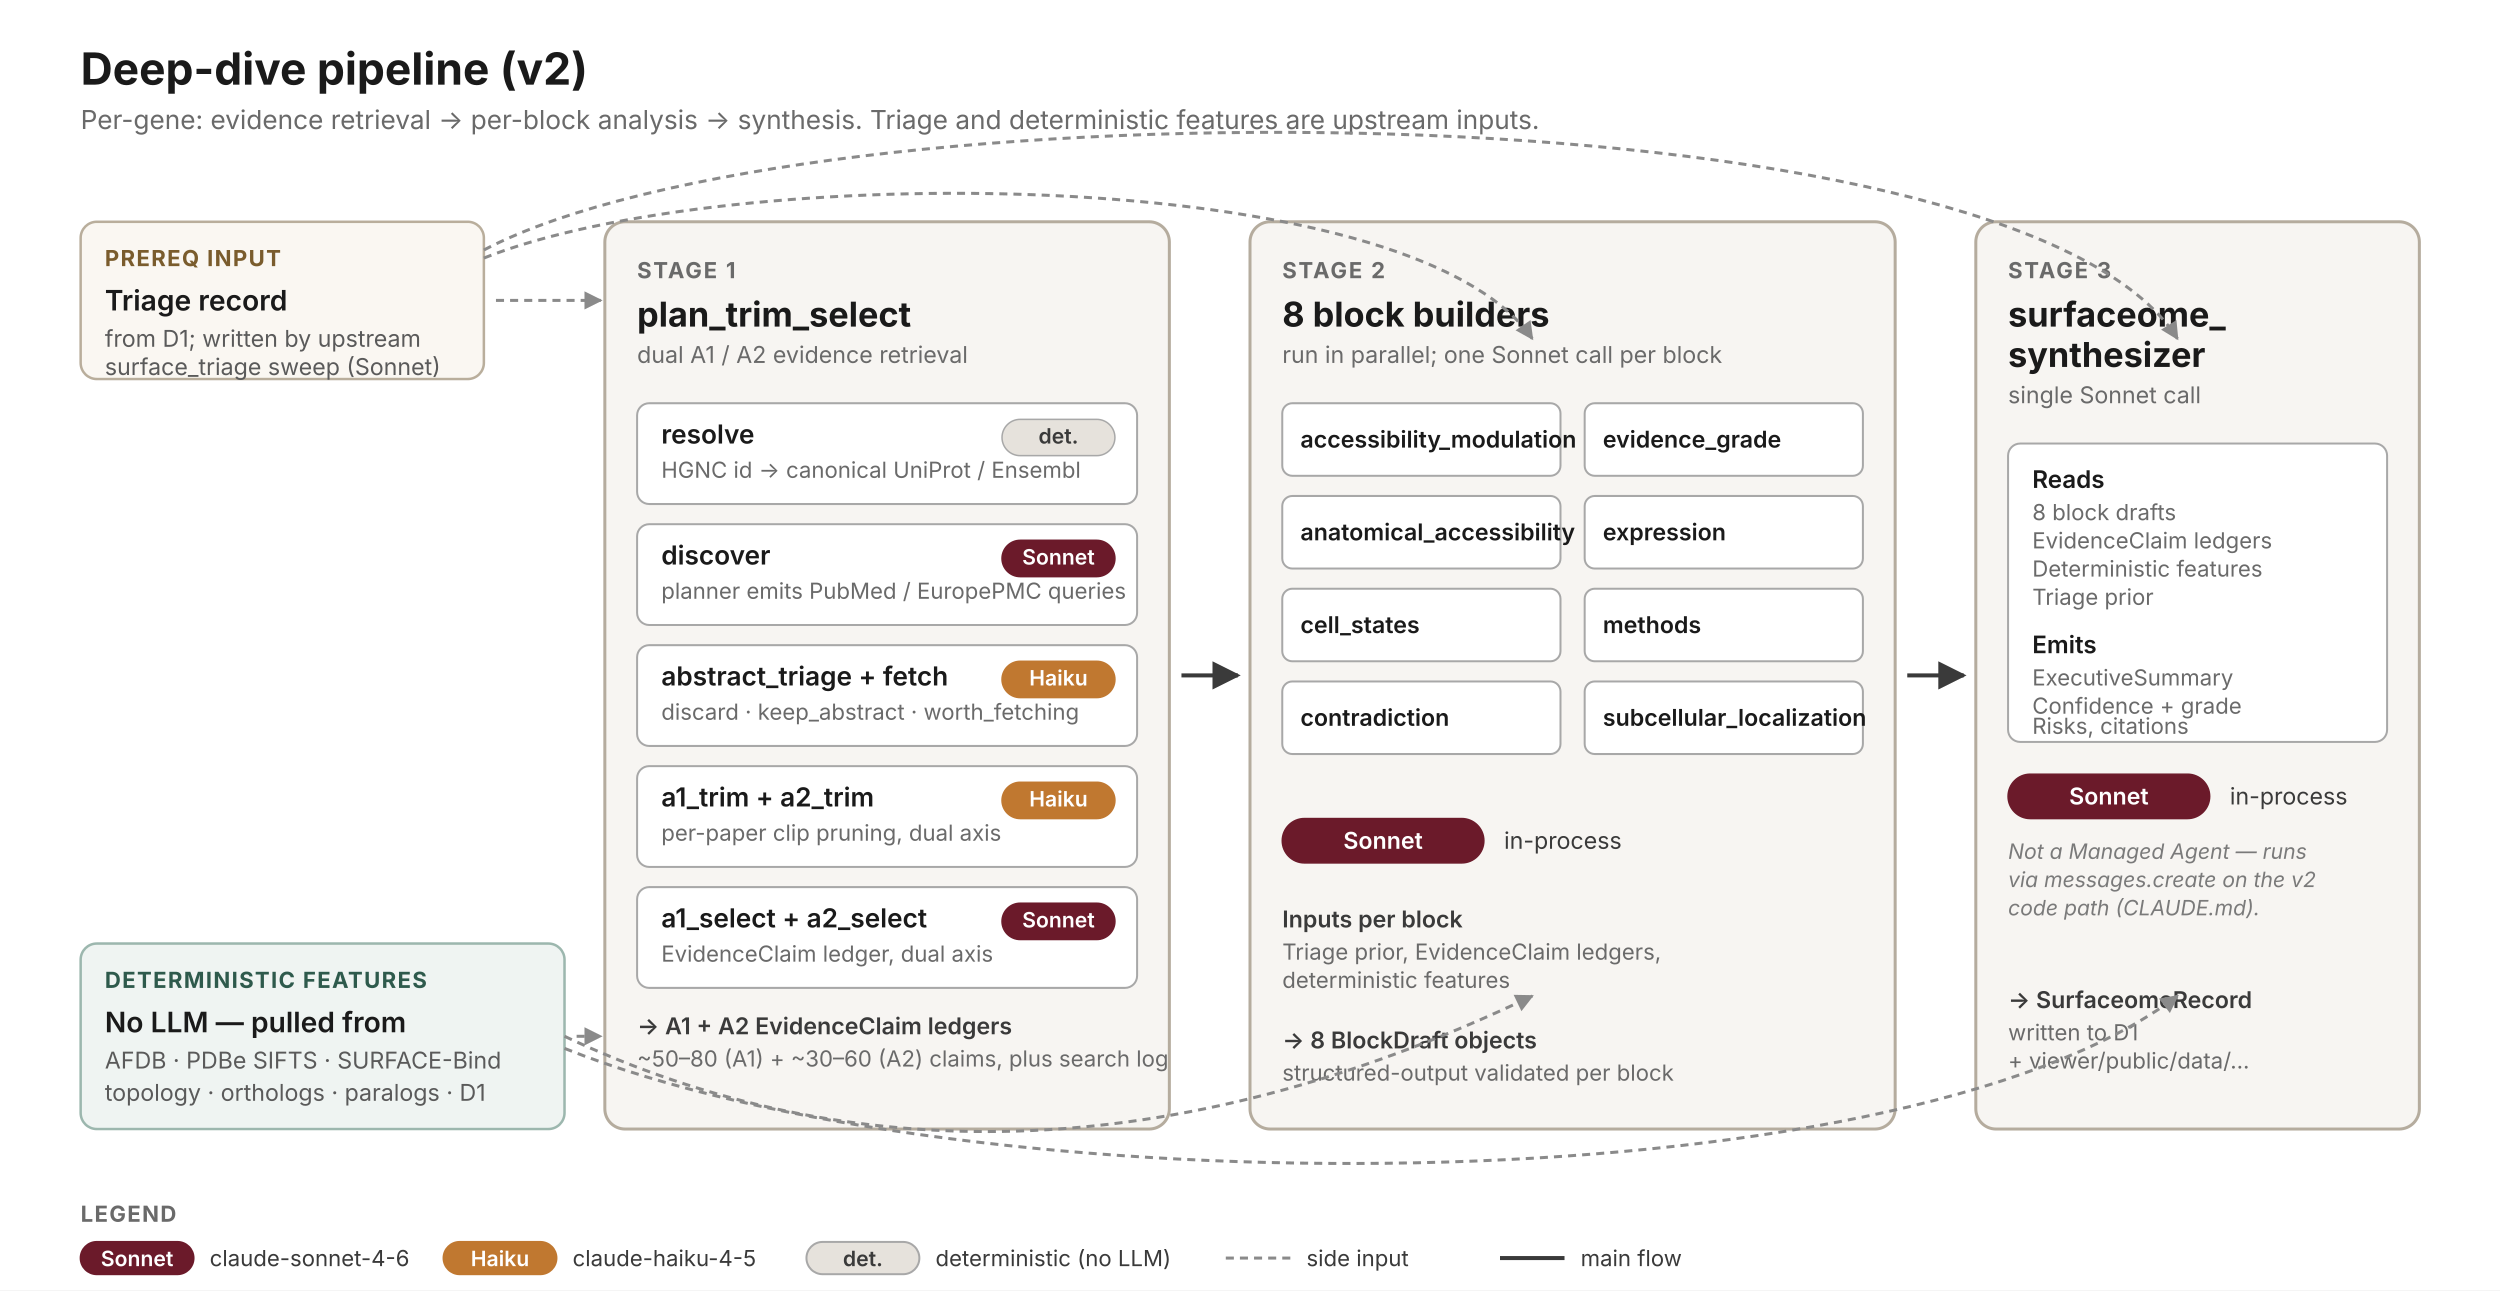
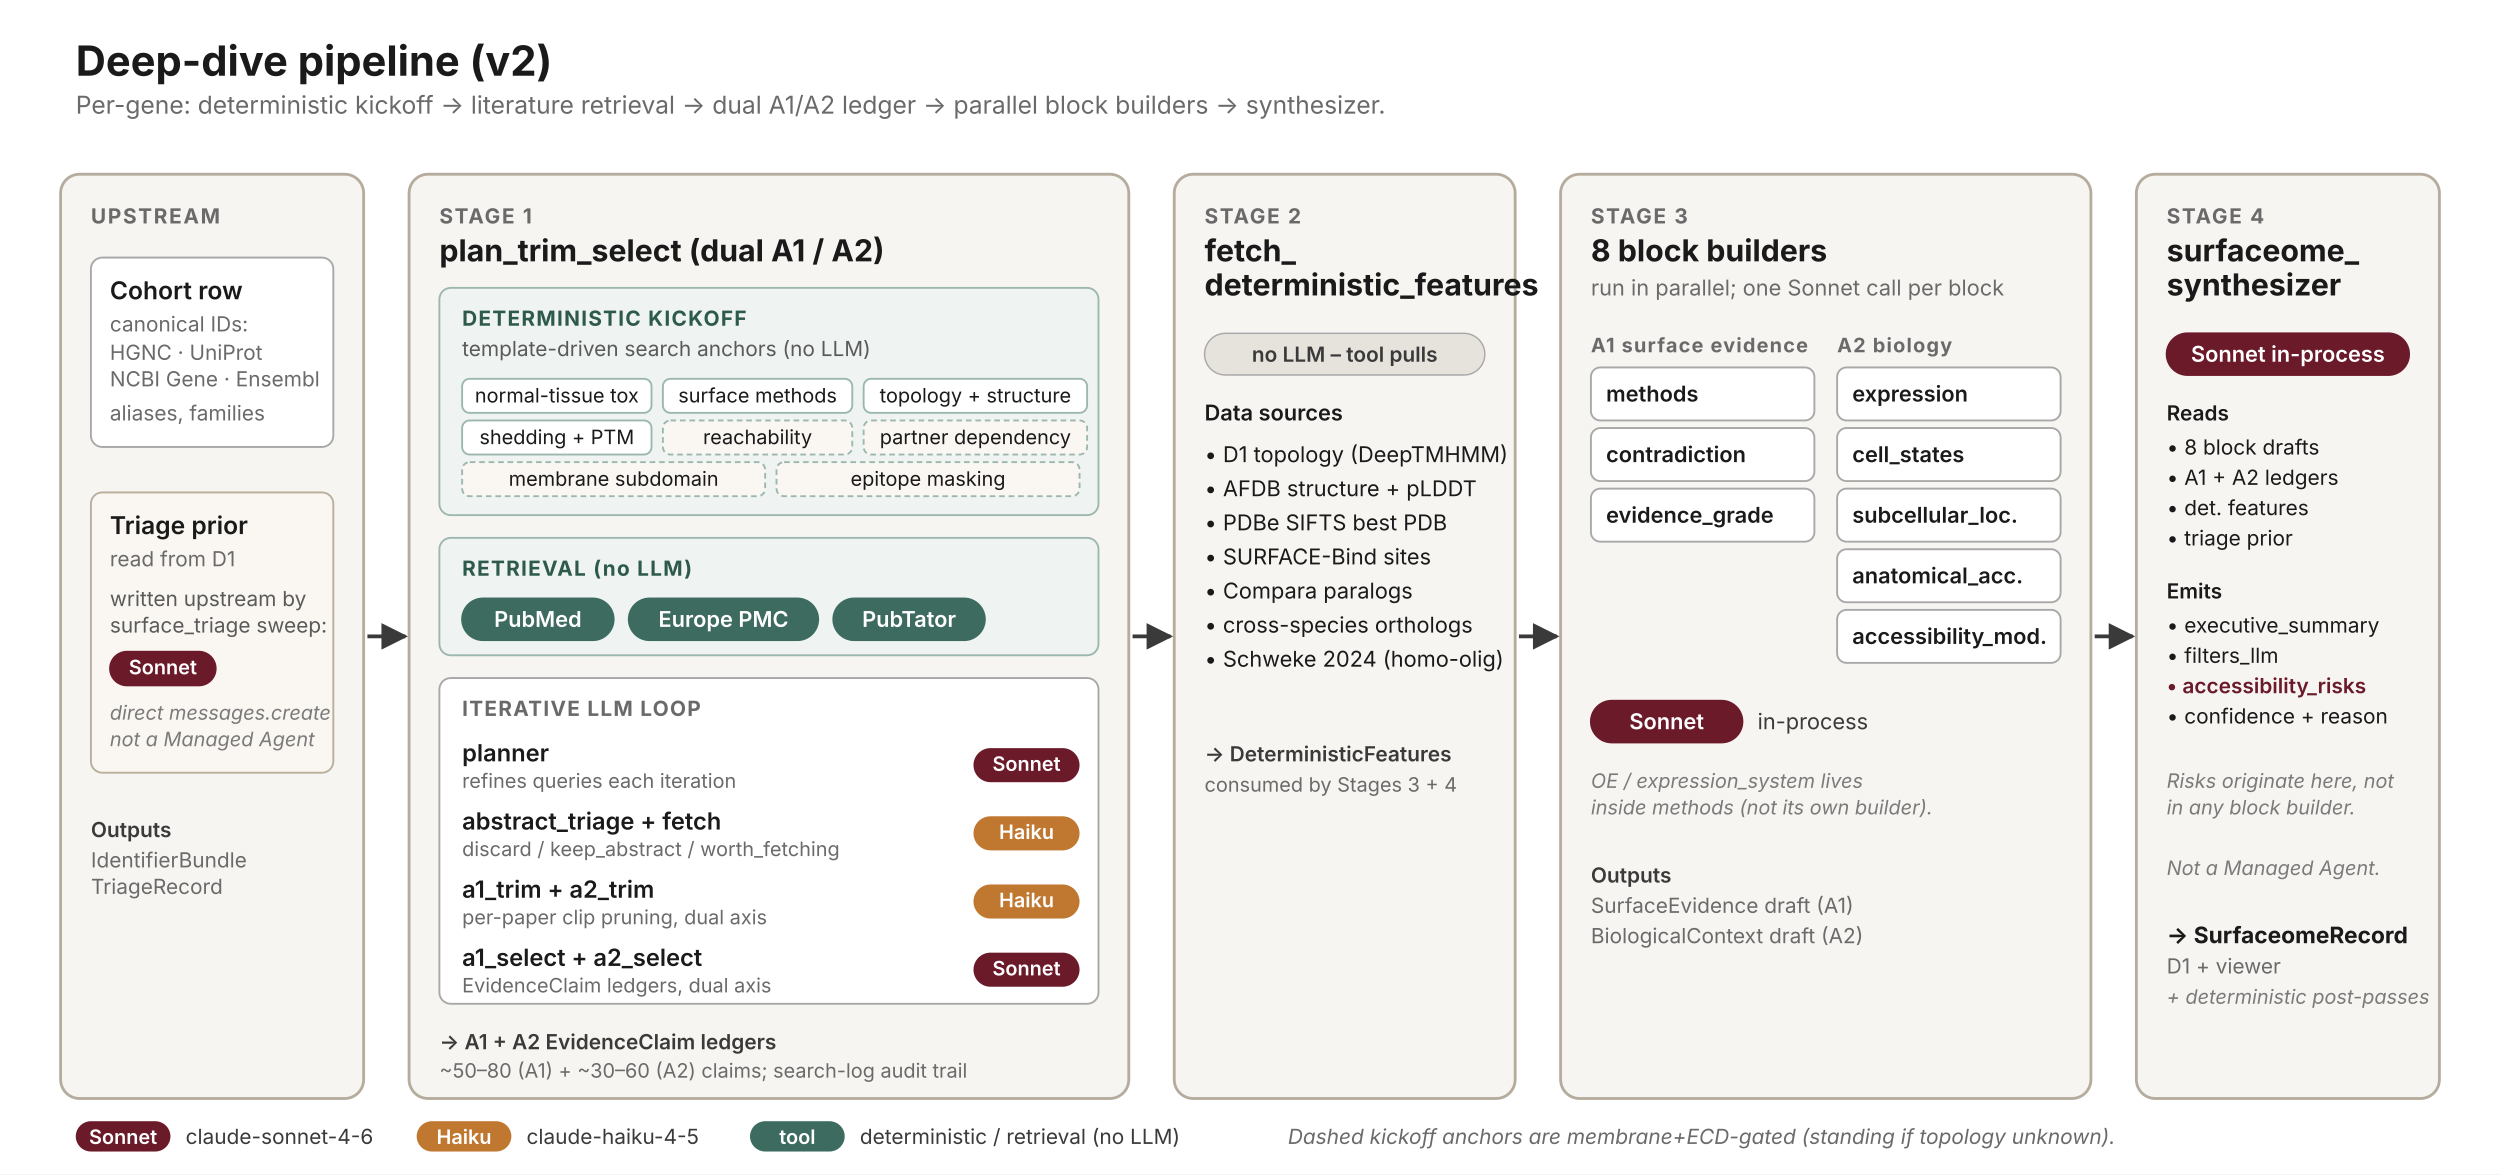
- <svg xmlns="http://www.w3.org/2000/svg" viewBox="0 0 1240 640" width="1240" height="640" font-family="Manrope, Inter, system-ui, -apple-system, sans-serif">
+ <svg xmlns="http://www.w3.org/2000/svg" viewBox="0 0 1320 620" width="1320" height="620" font-family="Manrope, Inter, system-ui, -apple-system, sans-serif">
  <defs>
    <marker id="arrow" viewBox="0 0 10 10" refX="9" refY="5" markerWidth="7" markerHeight="7" orient="auto-start-reverse">
      <path d="M0,0 L10,5 L0,10 z" fill="#3A3A3A" />
    </marker>
-     <marker id="arrow-faded" viewBox="0 0 10 10" refX="9" refY="5" markerWidth="6" markerHeight="6" orient="auto-start-reverse">
-       <path d="M0,0 L10,5 L0,10 z" fill="#8A8A8A" />
-     </marker>
  </defs>
-   <rect x="0" y="0" width="1240" height="640" fill="#FFFFFF" />
+   <rect x="0" y="0" width="1320" height="620" fill="#FFFFFF" />
  <g id="title">
-     <text x="40" y="42" font-size="22" font-weight="700" fill="#1A1A1A">
+     <text x="40" y="40" font-size="22" font-weight="700" fill="#1A1A1A">
      Deep-dive pipeline (v2)
    </text>
-     <text x="40" y="64" font-size="13" fill="#6A6A6A">
-       Per-gene: evidence retrieval → per-block analysis → synthesis.
-       Triage and deterministic features are upstream inputs.
-     </text>
-   </g>
-   <g id="input-triage">
-     <rect x="40" y="110" width="200" height="78" rx="8" ry="8" fill="#FAF7F2" stroke="#B9AE9C" stroke-width="1.25" />
-     <text x="52" y="132" font-size="11" font-weight="700" letter-spacing="0.06em" fill="#7A5C2D">PREREQ INPUT</text>
-     <text x="52" y="154" font-size="14" font-weight="600" fill="#1A1A1A">
-       Triage record
-     </text>
-     <text x="52" y="172" font-size="11.5" fill="#5A5A5A">
-       from D1; written by upstream
-     </text>
-     <text x="52" y="186" font-size="11.5" fill="#5A5A5A">
-       surface_triage sweep (Sonnet)
-     </text>
-   </g>
-   <g id="input-deterministic">
-     <rect x="40" y="468" width="240" height="92" rx="8" ry="8" fill="#EFF4F2" stroke="#9CB7AE" stroke-width="1.25" />
-     <text x="52" y="490" font-size="11" font-weight="700" letter-spacing="0.06em" fill="#2E5A4C">DETERMINISTIC FEATURES</text>
-     <text x="52" y="512" font-size="14" font-weight="600" fill="#1A1A1A">
-       No LLM — pulled from
-     </text>
-     <text x="52" y="530" font-size="11.5" fill="#5A5A5A">
-       AFDB · PDBe SIFTS · SURFACE-Bind
-     </text>
-     <text x="52" y="546" font-size="11.5" fill="#5A5A5A">
-       topology · orthologs · paralogs · D1
-     </text>
-   </g>
-   <g id="stage-1-plan-trim-select">
-     <rect x="300" y="110" width="280" height="450" rx="10" ry="10" fill="#F7F5F2" stroke="#B5AC9E" stroke-width="1.5" />
-     <text x="316" y="138" font-size="11" font-weight="700" letter-spacing="0.08em" fill="#6A6A6A">STAGE 1</text>
-     <text x="316" y="162" font-size="17" font-weight="700" fill="#1A1A1A">
-       plan_trim_select
-     </text>
-     <text x="316" y="180" font-size="11.5" fill="#6A6A6A">
-       dual A1 / A2 evidence retrieval
-     </text>
-     <g id="s1-resolve">
-       <rect x="316" y="200" width="248" height="50" rx="6" ry="6" fill="#FFFFFF" stroke="#A8A8A8" stroke-width="1" />
-       <text x="328" y="220" font-size="13" font-weight="600" fill="#1A1A1A">
-         resolve
+     <text x="40" y="60" font-size="13" fill="#6A6A6A">
+       Per-gene: deterministic kickoff → literature retrieval → dual A1/A2 ledger → parallel block builders → synthesizer.
+     </text>
+   </g>
+   <g id="card-inputs">
+     <rect x="32" y="92" width="160" height="488" rx="10" ry="10" fill="#F7F5F2" stroke="#B5AC9E" stroke-width="1.5" />
+     <text x="48" y="118" font-size="11" font-weight="700" letter-spacing="0.08em" fill="#6A6A6A">UPSTREAM</text>
+     <g id="card-inputs-cohort">
+       <rect x="48" y="136" width="128" height="100" rx="6" ry="6" fill="#FFFFFF" stroke="#A8A8A8" stroke-width="1" />
+       <text x="58" y="158" font-size="13" font-weight="600" fill="#1A1A1A">Cohort row</text>
+       <text x="58" y="175" font-size="11" fill="#6A6A6A">canonical IDs:</text>
+       <text x="58" y="190" font-size="11" fill="#6A6A6A">HGNC · UniProt</text>
+       <text x="58" y="204" font-size="11" fill="#6A6A6A">NCBI Gene · Ensembl</text>
+       <text x="58" y="222" font-size="11" fill="#6A6A6A">aliases, families</text>
+     </g>
+     <g id="card-inputs-triage">
+       <rect x="48" y="260" width="128" height="148" rx="6" ry="6" fill="#FAF7F2" stroke="#B9AE9C" stroke-width="1" />
+       <text x="58" y="282" font-size="13" font-weight="600" fill="#1A1A1A">Triage prior</text>
+       <text x="58" y="299" font-size="11" fill="#6A6A6A">read from D1</text>
+       <text x="58" y="320" font-size="11" fill="#5A5A5A">written upstream by</text>
+       <text x="58" y="334" font-size="11" fill="#5A5A5A">surface_triage sweep:</text>
+       <rect x="58" y="344" width="56" height="18" rx="9" ry="9" fill="#6B1A2A" stroke="#6B1A2A" stroke-width="0.75" />
+       <text x="86" y="356" font-size="10.5" font-weight="600" fill="#FFFFFF" text-anchor="middle">Sonnet</text>
+       <text x="58" y="380" font-size="10.5" font-style="italic" fill="#7A7A7A">direct messages.create</text>
+       <text x="58" y="394" font-size="10.5" font-style="italic" fill="#7A7A7A">not a Managed Agent</text>
+     </g>
+     <text x="48" y="442" font-size="11" font-weight="600" fill="#3A3A3A">Outputs</text>
+     <text x="48" y="458" font-size="11" fill="#6A6A6A">IdentifierBundle</text>
+     <text x="48" y="472" font-size="11" fill="#6A6A6A">TriageRecord</text>
+   </g>
+   <g id="card-stage1">
+     <rect x="216" y="92" width="380" height="488" rx="10" ry="10" fill="#F7F5F2" stroke="#B5AC9E" stroke-width="1.5" />
+     <text x="232" y="118" font-size="11" font-weight="700" letter-spacing="0.08em" fill="#6A6A6A">STAGE 1</text>
+     <text x="232" y="138" font-size="16" font-weight="700" fill="#1A1A1A">
+       plan_trim_select  (dual A1 / A2)
+     </text>
+     <g id="stage1-kickoff">
+       <rect x="232" y="152" width="348" height="120" rx="6" ry="6" fill="#EFF4F2" stroke="#9CB7AE" stroke-width="1" />
+       <text x="244" y="172" font-size="11" font-weight="700" letter-spacing="0.06em" fill="#2E5A4C">DETERMINISTIC KICKOFF</text>
+       <text x="244" y="188" font-size="11" fill="#5A5A5A">
+         template-driven search anchors (no LLM)
      </text>
-       <text x="328" y="237" font-size="11" fill="#6A6A6A">
-         HGNC id → canonical UniProt / Ensembl
-       </text>
-       <rect x="497" y="208" width="56" height="18" rx="9" ry="9" fill="#E6E2DC" stroke="#A8A8A8" stroke-width="0.75" />
-       <text x="525" y="220" font-size="10.5" font-weight="600" fill="#3A3A3A" text-anchor="middle">det.</text>
-     </g>
-     <g id="s1-discover">
-       <rect x="316" y="260" width="248" height="50" rx="6" ry="6" fill="#FFFFFF" stroke="#A8A8A8" stroke-width="1" />
-       <text x="328" y="280" font-size="13" font-weight="600" fill="#1A1A1A">
-         discover
-       </text>
-       <text x="328" y="297" font-size="11" fill="#6A6A6A">
-         planner emits PubMed / EuropePMC queries
-       </text>
-       <rect x="497" y="268" width="56" height="18" rx="9" ry="9" fill="#6B1A2A" stroke="#6B1A2A" stroke-width="0.75" />
-       <text x="525" y="280" font-size="10.5" font-weight="600" fill="#FFFFFF" text-anchor="middle">Sonnet</text>
-     </g>
-     <g id="s1-abstract-triage-fetch">
-       <rect x="316" y="320" width="248" height="50" rx="6" ry="6" fill="#FFFFFF" stroke="#A8A8A8" stroke-width="1" />
-       <text x="328" y="340" font-size="13" font-weight="600" fill="#1A1A1A">
-         abstract_triage + fetch
-       </text>
-       <text x="328" y="357" font-size="11" fill="#6A6A6A">
-         discard · keep_abstract · worth_fetching
-       </text>
-       <rect x="497" y="328" width="56" height="18" rx="9" ry="9" fill="#C07830" stroke="#C07830" stroke-width="0.75" />
-       <text x="525" y="340" font-size="10.5" font-weight="600" fill="#FFFFFF" text-anchor="middle">Haiku</text>
-     </g>
-     <g id="s1-trim">
-       <rect x="316" y="380" width="248" height="50" rx="6" ry="6" fill="#FFFFFF" stroke="#A8A8A8" stroke-width="1" />
-       <text x="328" y="400" font-size="13" font-weight="600" fill="#1A1A1A">
-         a1_trim + a2_trim
-       </text>
-       <text x="328" y="417" font-size="11" fill="#6A6A6A">
-         per-paper clip pruning, dual axis
-       </text>
-       <rect x="497" y="388" width="56" height="18" rx="9" ry="9" fill="#C07830" stroke="#C07830" stroke-width="0.75" />
-       <text x="525" y="400" font-size="10.5" font-weight="600" fill="#FFFFFF" text-anchor="middle">Haiku</text>
-     </g>
-     <g id="s1-select">
-       <rect x="316" y="440" width="248" height="50" rx="6" ry="6" fill="#FFFFFF" stroke="#A8A8A8" stroke-width="1" />
-       <text x="328" y="460" font-size="13" font-weight="600" fill="#1A1A1A">
-         a1_select + a2_select
-       </text>
-       <text x="328" y="477" font-size="11" fill="#6A6A6A">
-         EvidenceClaim ledger, dual axis
-       </text>
-       <rect x="497" y="448" width="56" height="18" rx="9" ry="9" fill="#6B1A2A" stroke="#6B1A2A" stroke-width="0.75" />
-       <text x="525" y="460" font-size="10.5" font-weight="600" fill="#FFFFFF" text-anchor="middle">Sonnet</text>
-     </g>
-     <text x="316" y="513" font-size="11.5" font-weight="600" fill="#3A3A3A">
+       <g font-size="10.5" fill="#1A1A1A">
+         <rect x="244" y="200" width="100" height="18" rx="4" ry="4" fill="#FFFFFF" stroke="#9CB7AE" />
+         <text x="294" y="212.5" text-anchor="middle">normal-tissue tox</text>
+         <rect x="350" y="200" width="100" height="18" rx="4" ry="4" fill="#FFFFFF" stroke="#9CB7AE" />
+         <text x="400" y="212.5" text-anchor="middle">surface methods</text>
+         <rect x="456" y="200" width="118" height="18" rx="4" ry="4" fill="#FFFFFF" stroke="#9CB7AE" />
+         <text x="515" y="212.5" text-anchor="middle">topology + structure</text>
+         <rect x="244" y="222" width="100" height="18" rx="4" ry="4" fill="#FFFFFF" stroke="#9CB7AE" />
+         <text x="294" y="234.5" text-anchor="middle">shedding + PTM</text>
+         <rect x="350" y="222" width="100" height="18" rx="4" ry="4" fill="#FAF7F2" stroke="#9CB7AE" stroke-dasharray="3 2" />
+         <text x="400" y="234.5" text-anchor="middle">reachability</text>
+         <rect x="456" y="222" width="118" height="18" rx="4" ry="4" fill="#FAF7F2" stroke="#9CB7AE" stroke-dasharray="3 2" />
+         <text x="515" y="234.5" text-anchor="middle">partner dependency</text>
+         <rect x="244" y="244" width="160" height="18" rx="4" ry="4" fill="#FAF7F2" stroke="#9CB7AE" stroke-dasharray="3 2" />
+         <text x="324" y="256.5" text-anchor="middle">membrane subdomain</text>
+         <rect x="410" y="244" width="160" height="18" rx="4" ry="4" fill="#FAF7F2" stroke="#9CB7AE" stroke-dasharray="3 2" />
+         <text x="490" y="256.5" text-anchor="middle">epitope masking</text>
+       </g>
+     </g>
+     <g id="stage1-retrieval">
+       <rect x="232" y="284" width="348" height="62" rx="6" ry="6" fill="#EFF4F2" stroke="#9CB7AE" stroke-width="1" />
+       <text x="244" y="304" font-size="11" font-weight="700" letter-spacing="0.06em" fill="#2E5A4C">RETRIEVAL  (no LLM)</text>
+       <g font-size="11.5">
+         <rect x="244" y="316" width="80" height="22" rx="11" ry="11" fill="#3D6B60" stroke="#3D6B60" />
+         <text x="284" y="331" font-weight="600" fill="#FFFFFF" text-anchor="middle">PubMed</text>
+         <rect x="332" y="316" width="100" height="22" rx="11" ry="11" fill="#3D6B60" stroke="#3D6B60" />
+         <text x="382" y="331" font-weight="600" fill="#FFFFFF" text-anchor="middle">Europe PMC</text>
+         <rect x="440" y="316" width="80" height="22" rx="11" ry="11" fill="#3D6B60" stroke="#3D6B60" />
+         <text x="480" y="331" font-weight="600" fill="#FFFFFF" text-anchor="middle">PubTator</text>
+       </g>
+     </g>
+     <g id="stage1-loop">
+       <rect x="232" y="358" width="348" height="172" rx="6" ry="6" fill="#FFFFFF" stroke="#A8A8A8" stroke-width="1" />
+       <text x="244" y="378" font-size="11" font-weight="700" letter-spacing="0.06em" fill="#6A6A6A">ITERATIVE LLM LOOP</text>
+       <g id="loop-planner">
+         <text x="244" y="402" font-size="12.5" font-weight="600" fill="#1A1A1A">planner</text>
+         <text x="244" y="416" font-size="10.5" fill="#6A6A6A">refines queries each iteration</text>
+         <rect x="514" y="395" width="56" height="18" rx="9" ry="9" fill="#6B1A2A" />
+         <text x="542" y="407" font-size="10.5" font-weight="600" fill="#FFFFFF" text-anchor="middle">Sonnet</text>
+       </g>
+       <g id="loop-triage">
+         <text x="244" y="438" font-size="12.5" font-weight="600" fill="#1A1A1A">abstract_triage + fetch</text>
+         <text x="244" y="452" font-size="10.5" fill="#6A6A6A">discard / keep_abstract / worth_fetching</text>
+         <rect x="514" y="431" width="56" height="18" rx="9" ry="9" fill="#C07830" />
+         <text x="542" y="443" font-size="10.5" font-weight="600" fill="#FFFFFF" text-anchor="middle">Haiku</text>
+       </g>
+       <g id="loop-trim">
+         <text x="244" y="474" font-size="12.5" font-weight="600" fill="#1A1A1A">a1_trim + a2_trim</text>
+         <text x="244" y="488" font-size="10.5" fill="#6A6A6A">per-paper clip pruning, dual axis</text>
+         <rect x="514" y="467" width="56" height="18" rx="9" ry="9" fill="#C07830" />
+         <text x="542" y="479" font-size="10.5" font-weight="600" fill="#FFFFFF" text-anchor="middle">Haiku</text>
+       </g>
+       <g id="loop-select">
+         <text x="244" y="510" font-size="12.5" font-weight="600" fill="#1A1A1A">a1_select + a2_select</text>
+         <text x="244" y="524" font-size="10.5" fill="#6A6A6A">EvidenceClaim ledgers, dual axis</text>
+         <rect x="514" y="503" width="56" height="18" rx="9" ry="9" fill="#6B1A2A" />
+         <text x="542" y="515" font-size="10.5" font-weight="600" fill="#FFFFFF" text-anchor="middle">Sonnet</text>
+       </g>
+     </g>
+     <text x="232" y="554" font-size="11" font-weight="600" fill="#3A3A3A">
      → A1 + A2 EvidenceClaim ledgers
    </text>
-     <text x="316" y="529" font-size="11" fill="#6A6A6A">
-       ~50–80 (A1) + ~30–60 (A2) claims, plus search log
-     </text>
-   </g>
-   <g id="stage-2-block-builders">
-     <rect x="620" y="110" width="320" height="450" rx="10" ry="10" fill="#F7F5F2" stroke="#B5AC9E" stroke-width="1.5" />
-     <text x="636" y="138" font-size="11" font-weight="700" letter-spacing="0.08em" fill="#6A6A6A">STAGE 2</text>
-     <text x="636" y="162" font-size="17" font-weight="700" fill="#1A1A1A">
+     <text x="232" y="569" font-size="10.5" fill="#6A6A6A">
+       ~50–80 (A1) + ~30–60 (A2) claims; search-log audit trail
+     </text>
+   </g>
+   <g id="card-stage2">
+     <rect x="620" y="92" width="180" height="488" rx="10" ry="10" fill="#F7F5F2" stroke="#B5AC9E" stroke-width="1.5" />
+     <text x="636" y="118" font-size="11" font-weight="700" letter-spacing="0.08em" fill="#6A6A6A">STAGE 2</text>
+     <text x="636" y="138" font-size="16" font-weight="700" fill="#1A1A1A">
+       fetch_
+     </text>
+     <text x="636" y="156" font-size="16" font-weight="700" fill="#1A1A1A">
+       deterministic_features
+     </text>
+     <rect x="636" y="176" width="148" height="22" rx="11" ry="11" fill="#E6E2DC" stroke="#A8A8A8" stroke-width="0.75" />
+     <text x="710" y="191" font-size="11" font-weight="600" fill="#3A3A3A" text-anchor="middle">no LLM – tool pulls</text>
+     <g id="stage2-sources" font-size="11.5" fill="#1A1A1A">
+       <text x="636" y="222" font-weight="600">Data sources</text>
+       <text x="636" y="244">• D1 topology (DeepTMHMM)</text>
+       <text x="636" y="262">• AFDB structure + pLDDT</text>
+       <text x="636" y="280">• PDBe SIFTS  best PDB</text>
+       <text x="636" y="298">• SURFACE-Bind sites</text>
+       <text x="636" y="316">• Compara paralogs</text>
+       <text x="636" y="334">• cross-species orthologs</text>
+       <text x="636" y="352">• Schweke 2024 (homo-olig)</text>
+     </g>
+     <text x="636" y="402" font-size="11" font-weight="600" fill="#3A3A3A">
+       → DeterministicFeatures
+     </text>
+     <text x="636" y="418" font-size="10.5" fill="#6A6A6A">
+       consumed by Stages 3 + 4
+     </text>
+   </g>
+   <g id="card-stage3">
+     <rect x="824" y="92" width="280" height="488" rx="10" ry="10" fill="#F7F5F2" stroke="#B5AC9E" stroke-width="1.5" />
+     <text x="840" y="118" font-size="11" font-weight="700" letter-spacing="0.08em" fill="#6A6A6A">STAGE 3</text>
+     <text x="840" y="138" font-size="16" font-weight="700" fill="#1A1A1A">
      8 block builders
    </text>
-     <text x="636" y="180" font-size="11.5" fill="#6A6A6A">
+     <text x="840" y="156" font-size="11.5" fill="#6A6A6A">
      run in parallel; one Sonnet call per block
    </text>
-     <g id="builder-grid">
-       <g>
-         <rect x="636" y="200" width="138" height="36" rx="5" ry="5" fill="#FFFFFF" stroke="#A8A8A8" stroke-width="1" />
-         <text x="645" y="222" font-size="11.5" font-weight="600" fill="#1A1A1A">
-           accessibility_modulation</text>
-       </g>
-       <g>
-         <rect x="636" y="246" width="138" height="36" rx="5" ry="5" fill="#FFFFFF" stroke="#A8A8A8" stroke-width="1" />
-         <text x="645" y="268" font-size="11.5" font-weight="600" fill="#1A1A1A">
-           anatomical_accessibility</text>
-       </g>
-       <g>
-         <rect x="636" y="292" width="138" height="36" rx="5" ry="5" fill="#FFFFFF" stroke="#A8A8A8" stroke-width="1" />
-         <text x="645" y="314" font-size="11.5" font-weight="600" fill="#1A1A1A">
-           cell_states</text>
-       </g>
-       <g>
-         <rect x="636" y="338" width="138" height="36" rx="5" ry="5" fill="#FFFFFF" stroke="#A8A8A8" stroke-width="1" />
-         <text x="645" y="360" font-size="11.5" font-weight="600" fill="#1A1A1A">
-           contradiction</text>
-       </g>
-       <g>
-         <rect x="786" y="200" width="138" height="36" rx="5" ry="5" fill="#FFFFFF" stroke="#A8A8A8" stroke-width="1" />
-         <text x="795" y="222" font-size="11.5" font-weight="600" fill="#1A1A1A">
-           evidence_grade</text>
-       </g>
-       <g>
-         <rect x="786" y="246" width="138" height="36" rx="5" ry="5" fill="#FFFFFF" stroke="#A8A8A8" stroke-width="1" />
-         <text x="795" y="268" font-size="11.5" font-weight="600" fill="#1A1A1A">
-           expression</text>
-       </g>
-       <g>
-         <rect x="786" y="292" width="138" height="36" rx="5" ry="5" fill="#FFFFFF" stroke="#A8A8A8" stroke-width="1" />
-         <text x="795" y="314" font-size="11.5" font-weight="600" fill="#1A1A1A">
-           methods</text>
-       </g>
-       <g>
-         <rect x="786" y="338" width="138" height="36" rx="5" ry="5" fill="#FFFFFF" stroke="#A8A8A8" stroke-width="1" />
-         <text x="795" y="360" font-size="11.5" font-weight="600" fill="#1A1A1A">
-           subcellular_localization</text>
-       </g>
-     </g>
-     <rect x="636" y="406" width="100" height="22" rx="11" ry="11" fill="#6B1A2A" stroke="#6B1A2A" stroke-width="0.75" />
-     <text x="686" y="421" font-size="11.5" font-weight="600" fill="#FFFFFF" text-anchor="middle">Sonnet</text>
-     <text x="746" y="421" font-size="11.5" fill="#3A3A3A">
-       in-process
-     </text>
-     <text x="636" y="460" font-size="11.5" font-weight="600" fill="#3A3A3A">
-       Inputs per block
-     </text>
-     <text x="636" y="476" font-size="11" fill="#6A6A6A">
-       Triage prior, EvidenceClaim ledgers,
-     </text>
-     <text x="636" y="490" font-size="11" fill="#6A6A6A">
-       deterministic features
-     </text>
-     <text x="636" y="520" font-size="11.5" font-weight="600" fill="#3A3A3A">
-       → 8 BlockDraft objects
-     </text>
-     <text x="636" y="536" font-size="11" fill="#6A6A6A">
-       structured-output validated per block
-     </text>
-   </g>
-   <g id="stage-3-synthesizer">
-     <rect x="980" y="110" width="220" height="450" rx="10" ry="10" fill="#F7F5F2" stroke="#B5AC9E" stroke-width="1.5" />
-     <text x="996" y="138" font-size="11" font-weight="700" letter-spacing="0.08em" fill="#6A6A6A">STAGE 3</text>
-     <text x="996" y="162" font-size="17" font-weight="700" fill="#1A1A1A">
-       surfaceome_
-     </text>
-     <text x="996" y="182" font-size="17" font-weight="700" fill="#1A1A1A">
-       synthesizer
-     </text>
-     <text x="996" y="200" font-size="11.5" fill="#6A6A6A">
-       single Sonnet call
-     </text>
-     <rect x="996" y="220" width="188" height="148" rx="6" ry="6" fill="#FFFFFF" stroke="#A8A8A8" stroke-width="1" />
-     <text x="1008" y="242" font-size="12" font-weight="600" fill="#1A1A1A">
-       Reads
-     </text>
-     <text x="1008" y="258" font-size="11" fill="#6A6A6A">8 block drafts</text>
-     <text x="1008" y="272" font-size="11" fill="#6A6A6A">EvidenceClaim ledgers</text>
-     <text x="1008" y="286" font-size="11" fill="#6A6A6A">Deterministic features</text>
-     <text x="1008" y="300" font-size="11" fill="#6A6A6A">Triage prior</text>
-     <text x="1008" y="324" font-size="12" font-weight="600" fill="#1A1A1A">
-       Emits
-     </text>
-     <text x="1008" y="340" font-size="11" fill="#6A6A6A">ExecutiveSummary</text>
-     <text x="1008" y="354" font-size="11" fill="#6A6A6A">Confidence + grade</text>
-     <text x="1008" y="364" font-size="11" fill="#6A6A6A">Risks, citations</text>
-     <rect x="996" y="384" width="100" height="22" rx="11" ry="11" fill="#6B1A2A" stroke="#6B1A2A" stroke-width="0.75" />
-     <text x="1046" y="399" font-size="11.5" font-weight="600" fill="#FFFFFF" text-anchor="middle">Sonnet</text>
-     <text x="1106" y="399" font-size="11.5" fill="#3A3A3A">in-process</text>
-     <text x="996" y="426" font-size="10.5" font-style="italic" fill="#7A7A7A">
-       Not a Managed Agent — runs
-     </text>
-     <text x="996" y="440" font-size="10.5" font-style="italic" fill="#7A7A7A">
-       via messages.create on the v2
-     </text>
-     <text x="996" y="454" font-size="10.5" font-style="italic" fill="#7A7A7A">
-       code path (CLAUDE.md).
-     </text>
-     <text x="996" y="500" font-size="11.5" font-weight="600" fill="#3A3A3A">
+     <g id="builders-a1">
+       <text x="840" y="186" font-size="10.5" font-weight="700" letter-spacing="0.06em" fill="#6A6A6A">A1  surface evidence</text>
+       <rect x="840" y="194" width="118" height="28" rx="5" ry="5" fill="#FFFFFF" stroke="#A8A8A8" />
+       <text x="848" y="212" font-size="11.5" font-weight="600" fill="#1A1A1A">methods</text>
+       <rect x="840" y="226" width="118" height="28" rx="5" ry="5" fill="#FFFFFF" stroke="#A8A8A8" />
+       <text x="848" y="244" font-size="11.5" font-weight="600" fill="#1A1A1A">contradiction</text>
+       <rect x="840" y="258" width="118" height="28" rx="5" ry="5" fill="#FFFFFF" stroke="#A8A8A8" />
+       <text x="848" y="276" font-size="11.5" font-weight="600" fill="#1A1A1A">evidence_grade</text>
+     </g>
+     <g id="builders-a2">
+       <text x="970" y="186" font-size="10.5" font-weight="700" letter-spacing="0.06em" fill="#6A6A6A">A2  biology</text>
+       <rect x="970" y="194" width="118" height="28" rx="5" ry="5" fill="#FFFFFF" stroke="#A8A8A8" />
+       <text x="978" y="212" font-size="11.5" font-weight="600" fill="#1A1A1A">expression</text>
+       <rect x="970" y="226" width="118" height="28" rx="5" ry="5" fill="#FFFFFF" stroke="#A8A8A8" />
+       <text x="978" y="244" font-size="11.5" font-weight="600" fill="#1A1A1A">cell_states</text>
+       <rect x="970" y="258" width="118" height="28" rx="5" ry="5" fill="#FFFFFF" stroke="#A8A8A8" />
+       <text x="978" y="276" font-size="11.5" font-weight="600" fill="#1A1A1A">subcellular_loc.</text>
+       <rect x="970" y="290" width="118" height="28" rx="5" ry="5" fill="#FFFFFF" stroke="#A8A8A8" />
+       <text x="978" y="308" font-size="11.5" font-weight="600" fill="#1A1A1A">anatomical_acc.</text>
+       <rect x="970" y="322" width="118" height="28" rx="5" ry="5" fill="#FFFFFF" stroke="#A8A8A8" />
+       <text x="978" y="340" font-size="11.5" font-weight="600" fill="#1A1A1A">accessibility_mod.</text>
+     </g>
+     <rect x="840" y="370" width="80" height="22" rx="11" ry="11" fill="#6B1A2A" stroke="#6B1A2A" />
+     <text x="880" y="385" font-size="11.5" font-weight="600" fill="#FFFFFF" text-anchor="middle">Sonnet</text>
+     <text x="928" y="385" font-size="11.5" fill="#3A3A3A">in-process</text>
+     <text x="840" y="416" font-size="10.5" font-style="italic" fill="#7A7A7A">
+       OE / expression_system lives
+     </text>
+     <text x="840" y="430" font-size="10.5" font-style="italic" fill="#7A7A7A">
+       inside methods (not its own builder).
+     </text>
+     <text x="840" y="466" font-size="11" font-weight="600" fill="#3A3A3A">Outputs</text>
+     <text x="840" y="482" font-size="11" fill="#6A6A6A">SurfaceEvidence draft  (A1)</text>
+     <text x="840" y="498" font-size="11" fill="#6A6A6A">BiologicalContext draft  (A2)</text>
+   </g>
+   <g id="card-stage4">
+     <rect x="1128" y="92" width="160" height="488" rx="10" ry="10" fill="#F7F5F2" stroke="#B5AC9E" stroke-width="1.5" />
+     <text x="1144" y="118" font-size="11" font-weight="700" letter-spacing="0.08em" fill="#6A6A6A">STAGE 4</text>
+     <text x="1144" y="138" font-size="16" font-weight="700" fill="#1A1A1A">surfaceome_</text>
+     <text x="1144" y="156" font-size="16" font-weight="700" fill="#1A1A1A">synthesizer</text>
+     <rect x="1144" y="176" width="128" height="22" rx="11" ry="11" fill="#6B1A2A" stroke="#6B1A2A" />
+     <text x="1208" y="191" font-size="11.5" font-weight="600" fill="#FFFFFF" text-anchor="middle">Sonnet  in-process</text>
+     <g id="syn-reads" font-size="11" fill="#1A1A1A">
+       <text x="1144" y="222" font-weight="600">Reads</text>
+       <text x="1144" y="240">• 8 block drafts</text>
+       <text x="1144" y="256">• A1 + A2 ledgers</text>
+       <text x="1144" y="272">• det. features</text>
+       <text x="1144" y="288">• triage prior</text>
+     </g>
+     <g id="syn-emits" font-size="11" fill="#1A1A1A">
+       <text x="1144" y="316" font-weight="600">Emits</text>
+       <text x="1144" y="334">• executive_summary</text>
+       <text x="1144" y="350">• filters_llm</text>
+       <text x="1144" y="366" font-weight="600" fill="#6B1A2A">• accessibility_risks</text>
+       <text x="1144" y="382">• confidence + reason</text>
+     </g>
+     <text x="1144" y="416" font-size="10.5" font-style="italic" fill="#7A7A7A">
+       Risks originate here, not
+     </text>
+     <text x="1144" y="430" font-size="10.5" font-style="italic" fill="#7A7A7A">
+       in any block builder.
+     </text>
+     <text x="1144" y="462" font-size="10.5" font-style="italic" fill="#7A7A7A">
+       Not a Managed Agent.
+     </text>
+     <text x="1144" y="498" font-size="12" font-weight="700" fill="#1A1A1A">
      → SurfaceomeRecord
    </text>
-     <text x="996" y="516" font-size="11" fill="#6A6A6A">
-       written to D1
-     </text>
-     <text x="996" y="530" font-size="11" fill="#6A6A6A">
-       + viewer/public/data/…
-     </text>
-   </g>
-   <g id="connectors-main" stroke="#3A3A3A" stroke-width="2" fill="none">
-     <line x1="586" y1="335" x2="614" y2="335" marker-end="url(#arrow)" />
-     <line x1="946" y1="335" x2="974" y2="335" marker-end="url(#arrow)" />
-   </g>
-   <g id="connectors-inputs" stroke="#8A8A8A" stroke-width="1.5" stroke-dasharray="4 3" fill="none">
-     <line x1="246" y1="149" x2="298" y2="149" marker-end="url(#arrow-faded)" />
-     <path d="M 240,128 C 360,80 700,80 760,168" marker-end="url(#arrow-faded)" />
-     <path d="M 240,124 C 400,40 1000,40 1080,168" marker-end="url(#arrow-faded)" />
-     <line x1="286" y1="514" x2="298" y2="514" marker-end="url(#arrow-faded)" />
-     <path d="M 280,514 C 420,580 580,580 760,494" marker-end="url(#arrow-faded)" />
-     <path d="M 280,520 C 480,600 940,600 1080,494" marker-end="url(#arrow-faded)" />
-   </g>
-   <g id="legend">
-     <text x="40" y="606" font-size="11" font-weight="700" letter-spacing="0.06em" fill="#6A6A6A">LEGEND</text>
-     <rect x="40" y="616" width="56" height="16" rx="8" ry="8" fill="#6B1A2A" stroke="#6B1A2A" />
-     <text x="68" y="628" font-size="10.5" font-weight="600" fill="#FFFFFF" text-anchor="middle">Sonnet</text>
-     <text x="104" y="628" font-size="11" fill="#3A3A3A">claude-sonnet-4-6</text>
-     <rect x="220" y="616" width="56" height="16" rx="8" ry="8" fill="#C07830" stroke="#C07830" />
-     <text x="248" y="628" font-size="10.5" font-weight="600" fill="#FFFFFF" text-anchor="middle">Haiku</text>
-     <text x="284" y="628" font-size="11" fill="#3A3A3A">claude-haiku-4-5</text>
-     <rect x="400" y="616" width="56" height="16" rx="8" ry="8" fill="#E6E2DC" stroke="#A8A8A8" />
-     <text x="428" y="628" font-size="10.5" font-weight="600" fill="#3A3A3A" text-anchor="middle">det.</text>
-     <text x="464" y="628" font-size="11" fill="#3A3A3A">deterministic (no LLM)</text>
-     <line x1="608" y1="624" x2="640" y2="624" stroke="#8A8A8A" stroke-width="1.5" stroke-dasharray="4 3" />
-     <text x="648" y="628" font-size="11" fill="#3A3A3A">side input</text>
-     <line x1="744" y1="624" x2="776" y2="624" stroke="#3A3A3A" stroke-width="2" />
-     <text x="784" y="628" font-size="11" fill="#3A3A3A">main flow</text>
+     <text x="1144" y="514" font-size="11" fill="#6A6A6A">
+       D1 + viewer
+     </text>
+     <text x="1144" y="530" font-size="10.5" font-style="italic" fill="#7A7A7A">
+       + deterministic post-passes
+     </text>
+   </g>
+   <g id="connectors" stroke="#3A3A3A" stroke-width="2" fill="none">
+     <line x1="194" y1="336" x2="214" y2="336" marker-end="url(#arrow)" />
+     <line x1="598" y1="336" x2="618" y2="336" marker-end="url(#arrow)" />
+     <line x1="802" y1="336" x2="822" y2="336" marker-end="url(#arrow)" />
+     <line x1="1106" y1="336" x2="1126" y2="336" marker-end="url(#arrow)" />
+   </g>
+   <g id="legend" font-size="11" fill="#3A3A3A">
+     <rect x="40" y="592" width="50" height="16" rx="8" ry="8" fill="#6B1A2A" />
+     <text x="65" y="604" font-size="10.5" font-weight="600" fill="#FFFFFF" text-anchor="middle">Sonnet</text>
+     <text x="98" y="604">claude-sonnet-4-6</text>
+     <rect x="220" y="592" width="50" height="16" rx="8" ry="8" fill="#C07830" />
+     <text x="245" y="604" font-size="10.5" font-weight="600" fill="#FFFFFF" text-anchor="middle">Haiku</text>
+     <text x="278" y="604">claude-haiku-4-5</text>
+     <rect x="396" y="592" width="50" height="16" rx="8" ry="8" fill="#3D6B60" />
+     <text x="421" y="604" font-size="10.5" font-weight="600" fill="#FFFFFF" text-anchor="middle">tool</text>
+     <text x="454" y="604">deterministic / retrieval (no LLM)</text>
+     <text x="680" y="604" font-style="italic" fill="#6A6A6A">
+       Dashed kickoff anchors are membrane+ECD-gated  (standing if topology unknown).
+     </text>
  </g>
</svg>
